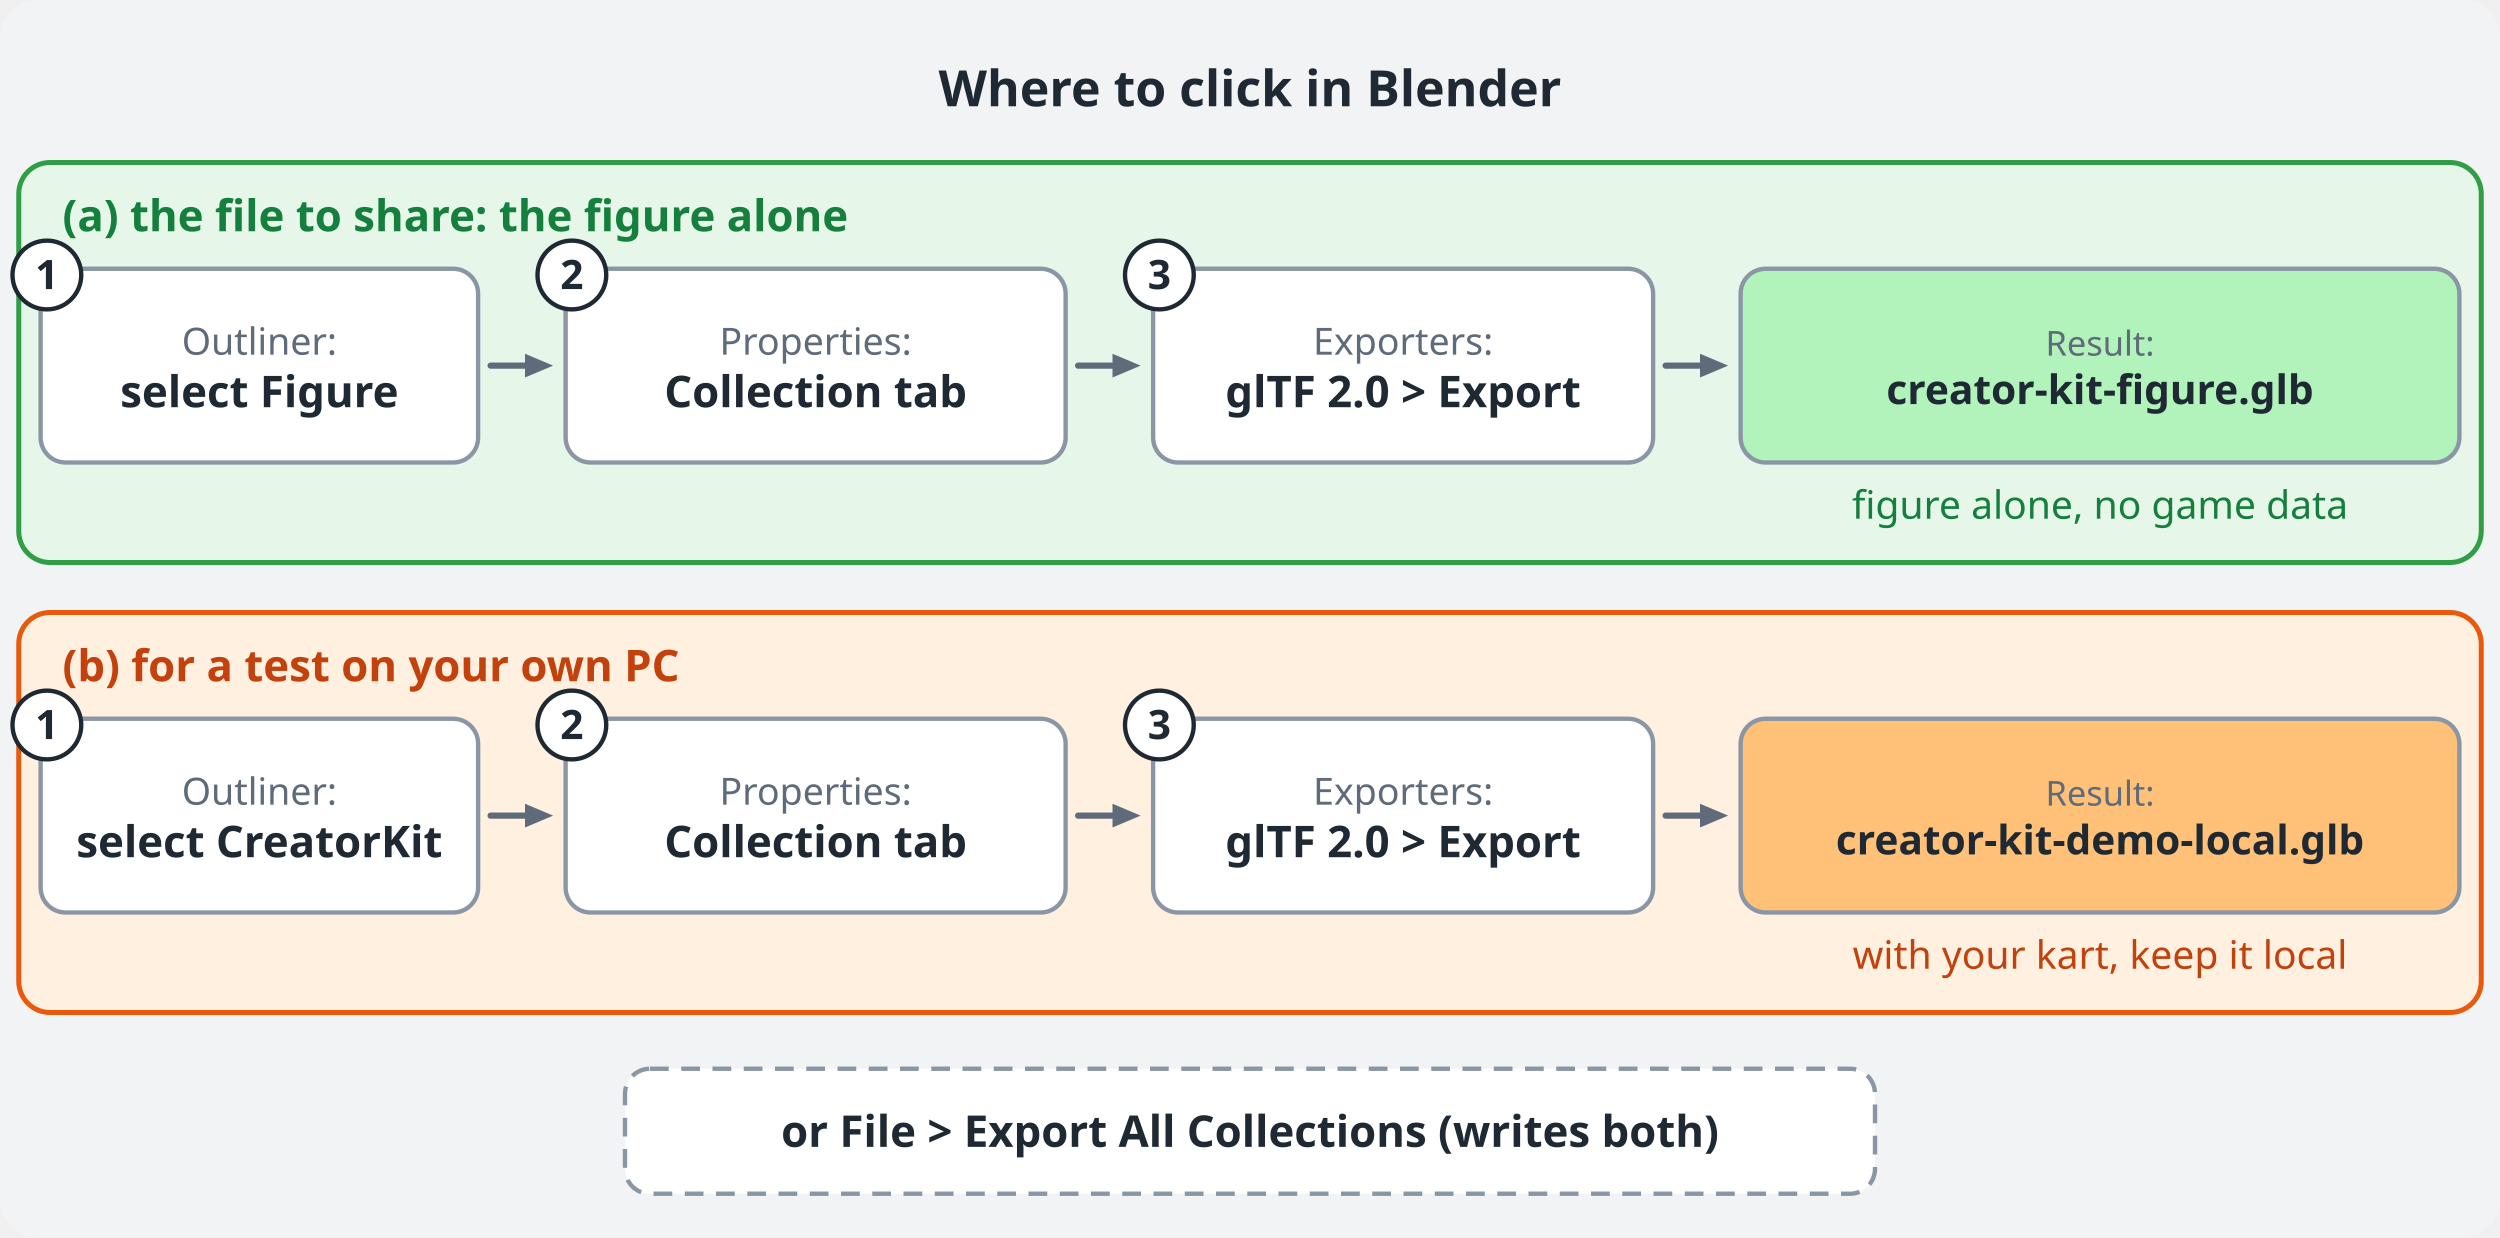
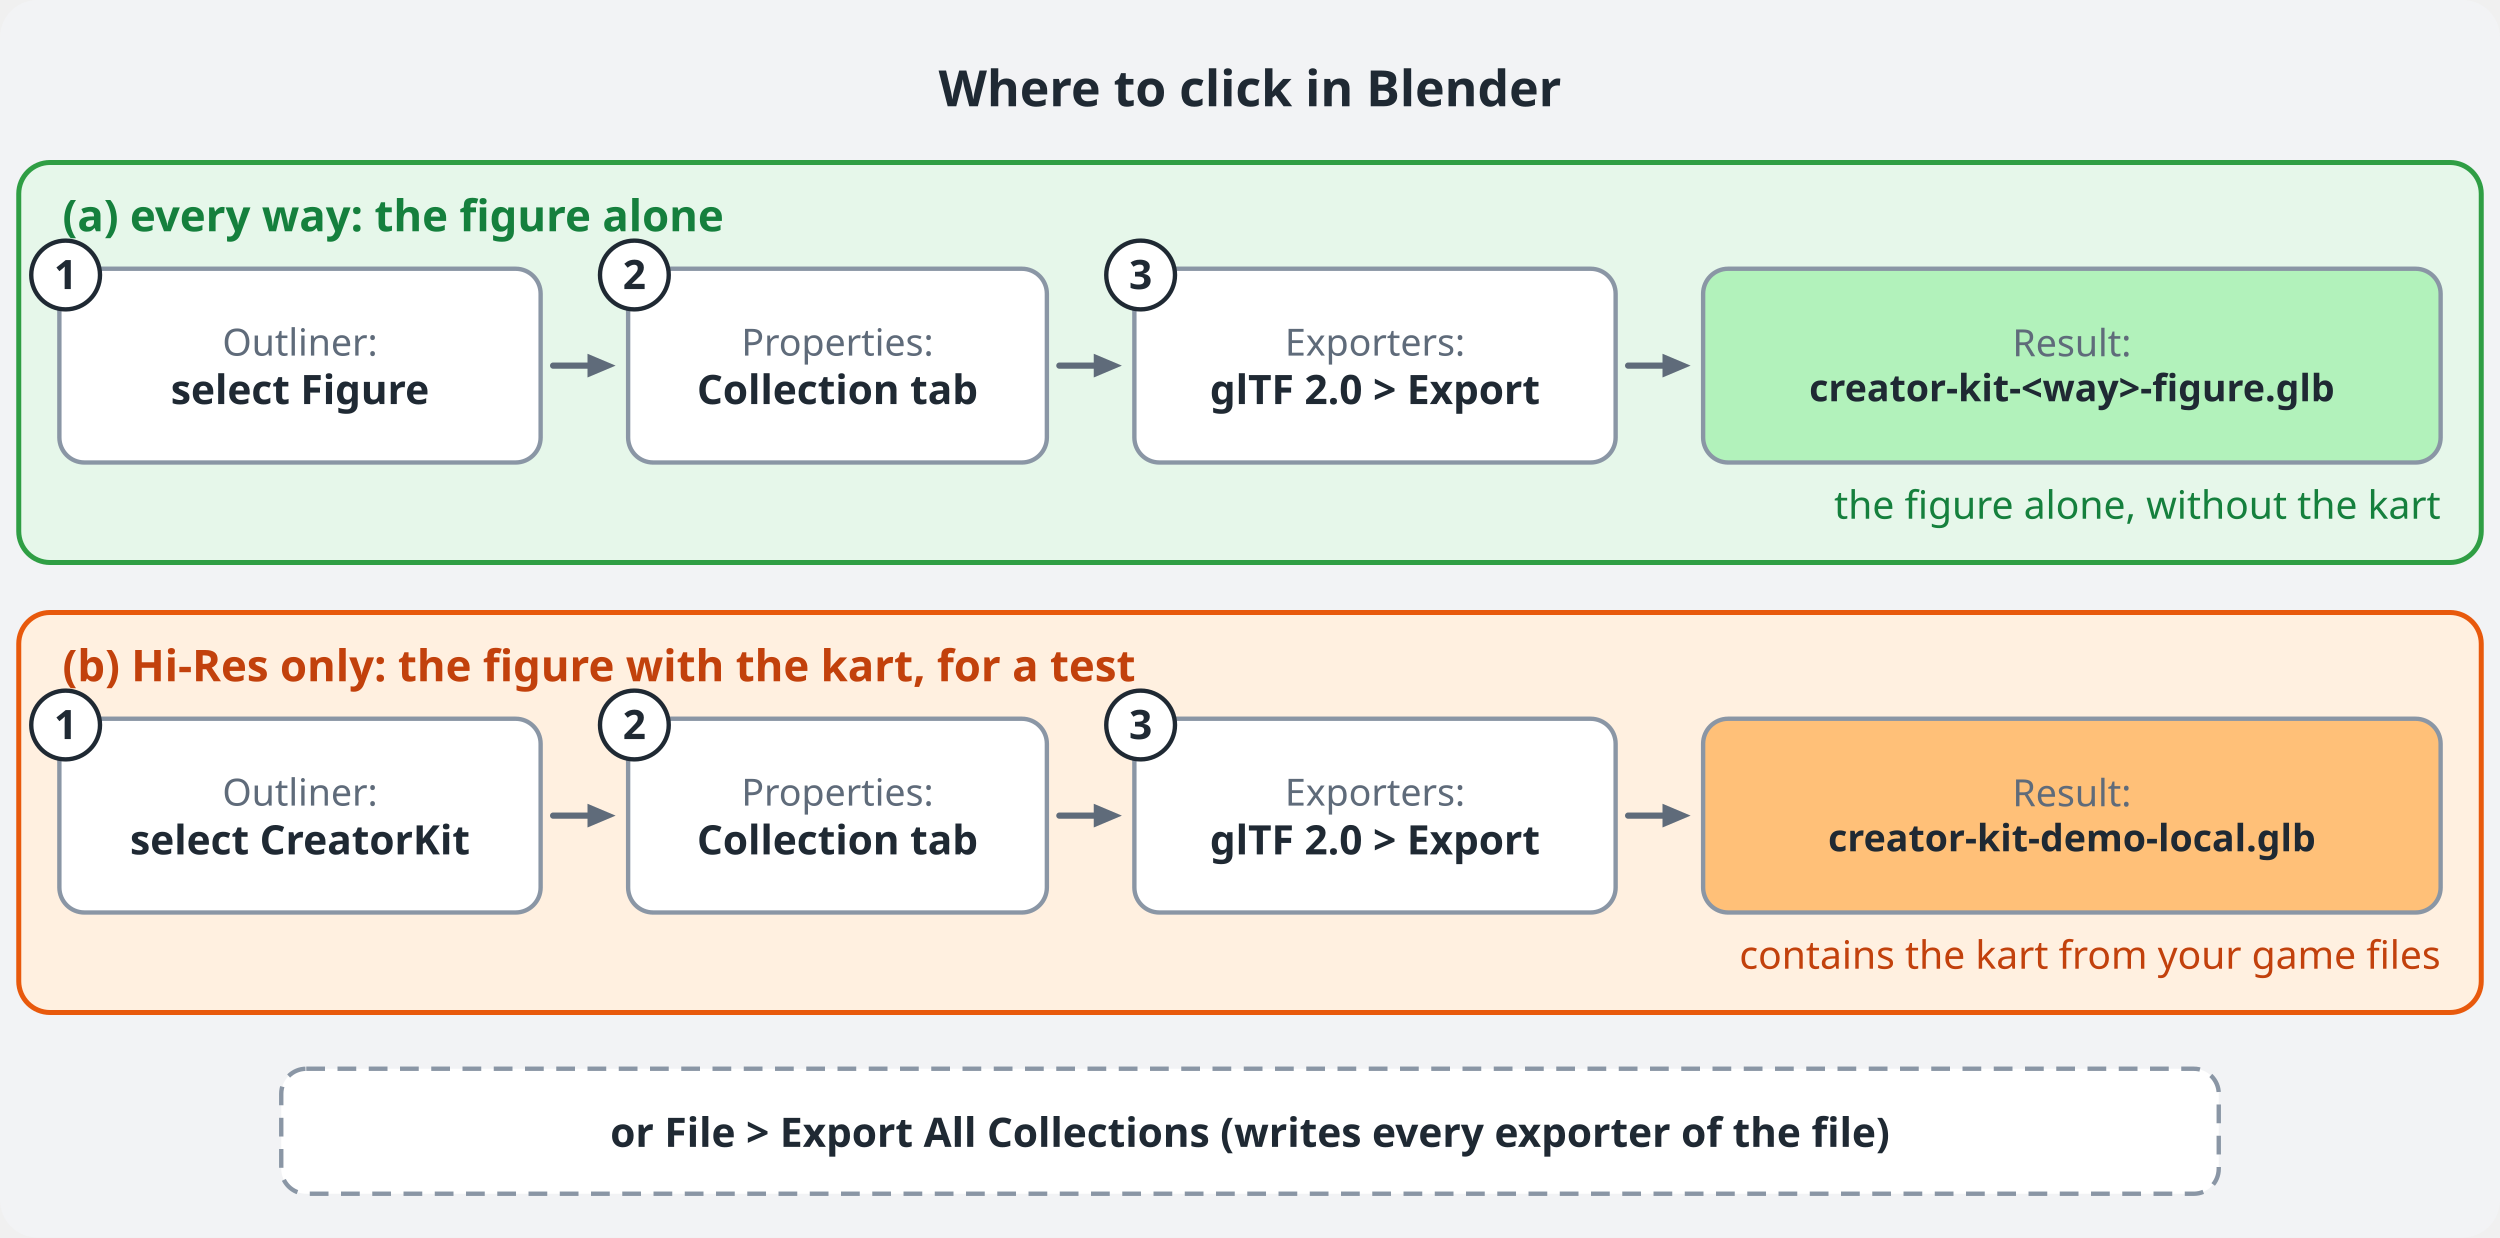
<svg xmlns="http://www.w3.org/2000/svg" viewBox="0 0 800 396" width="800" height="396" font-family="sans-serif">
  <rect width="800" height="396" rx="12" fill="#f2f3f5" />
  <text x="400" y="34" font-size="16" text-anchor="middle" font-weight="bold" fill="#1f2933">Where to click in Blender</text>
  <rect x="6" y="52" width="788" height="128" rx="10" fill="#e6f7ea" stroke="#2f9e44" stroke-width="1.6" />
-   <text x="20" y="74" font-size="14" font-weight="bold" fill="#15803d">(a) the file to share: the figure alone</text>
-   <rect x="13" y="86" width="140" height="62" rx="8" fill="#fff" stroke="#8a96a5" stroke-width="1.4" />
-   <text x="83" y="113.5" font-size="12" text-anchor="middle" fill="#5f6b7a">Outliner:</text>
-   <text x="83" y="130.3" font-size="14" text-anchor="middle" font-weight="bold" fill="#1f2933">select Figure</text>
-   <circle cx="15" cy="88" r="11" fill="#fff" stroke="#1f2933" stroke-width="1.4" />
-   <text x="15" y="92.5" font-size="13" text-anchor="middle" font-weight="bold" fill="#1f2933">1</text>
-   <rect x="181" y="86" width="160" height="62" rx="8" fill="#fff" stroke="#8a96a5" stroke-width="1.4" />
-   <text x="261" y="113.5" font-size="12" text-anchor="middle" fill="#5f6b7a">Properties:</text>
-   <text x="261" y="130.3" font-size="14" text-anchor="middle" font-weight="bold" fill="#1f2933">Collection tab</text>
-   <circle cx="183" cy="88" r="11" fill="#fff" stroke="#1f2933" stroke-width="1.4" />
-   <text x="183" y="92.5" font-size="13" text-anchor="middle" font-weight="bold" fill="#1f2933">2</text>
-   <rect x="369" y="86" width="160" height="62" rx="8" fill="#fff" stroke="#8a96a5" stroke-width="1.4" />
-   <text x="449" y="113.5" font-size="12" text-anchor="middle" fill="#5f6b7a">Exporters:</text>
-   <text x="449" y="130.3" font-size="14" text-anchor="middle" font-weight="bold" fill="#1f2933">glTF 2.0 &gt; Export</text>
-   <circle cx="371" cy="88" r="11" fill="#fff" stroke="#1f2933" stroke-width="1.4" />
-   <text x="371" y="92.5" font-size="13" text-anchor="middle" font-weight="bold" fill="#1f2933">3</text>
-   <rect x="557" y="86" width="230" height="62" rx="8" fill="#b2f2bb" stroke="#8a96a5" stroke-width="1.4" />
-   <text x="672" y="113.8" font-size="11" text-anchor="middle" fill="#5f6b7a">Result:</text>
-   <text x="672" y="129.3" font-size="13" text-anchor="middle" font-weight="bold" fill="#1f2933">creator-kit-figure.glb</text>
-   <path d="M157 117L169.8 117" fill="none" stroke="#5f6b7a" stroke-width="2" stroke-linejoin="round" stroke-linecap="round" />
-   <path d="M177 117L168 120.8L168 113.2z" fill="#5f6b7a" />
-   <path d="M345 117L357.8 117" fill="none" stroke="#5f6b7a" stroke-width="2" stroke-linejoin="round" stroke-linecap="round" />
-   <path d="M365 117L356 120.8L356 113.2z" fill="#5f6b7a" />
-   <path d="M533 117L545.8 117" fill="none" stroke="#5f6b7a" stroke-width="2" stroke-linejoin="round" stroke-linecap="round" />
-   <path d="M553 117L544 120.8L544 113.2z" fill="#5f6b7a" />
-   <text x="672" y="166" font-size="12.5" text-anchor="middle" fill="#15803d">figure alone, no game data</text>
+   <text x="20" y="74" font-size="14" font-weight="bold" fill="#15803d">(a) every way: the figure alone</text>
+   <rect x="19" y="86" width="154" height="62" rx="8" fill="#fff" stroke="#8a96a5" stroke-width="1.4" />
+   <text x="96" y="113.8" font-size="12" text-anchor="middle" fill="#5f6b7a">Outliner:</text>
+   <text x="96" y="129.3" font-size="13" text-anchor="middle" font-weight="bold" fill="#1f2933">select Figure</text>
+   <circle cx="21" cy="88" r="11" fill="#fff" stroke="#1f2933" stroke-width="1.4" />
+   <text x="21" y="92.5" font-size="13" text-anchor="middle" font-weight="bold" fill="#1f2933">1</text>
+   <rect x="201" y="86" width="134" height="62" rx="8" fill="#fff" stroke="#8a96a5" stroke-width="1.4" />
+   <text x="268" y="113.8" font-size="12" text-anchor="middle" fill="#5f6b7a">Properties:</text>
+   <text x="268" y="129.3" font-size="13" text-anchor="middle" font-weight="bold" fill="#1f2933">Collection tab</text>
+   <circle cx="203" cy="88" r="11" fill="#fff" stroke="#1f2933" stroke-width="1.4" />
+   <text x="203" y="92.5" font-size="13" text-anchor="middle" font-weight="bold" fill="#1f2933">2</text>
+   <rect x="363" y="86" width="154" height="62" rx="8" fill="#fff" stroke="#8a96a5" stroke-width="1.4" />
+   <text x="440" y="113.8" font-size="12" text-anchor="middle" fill="#5f6b7a">Exporters:</text>
+   <text x="440" y="129.3" font-size="13" text-anchor="middle" font-weight="bold" fill="#1f2933">glTF 2.0 &gt; Export</text>
+   <circle cx="365" cy="88" r="11" fill="#fff" stroke="#1f2933" stroke-width="1.4" />
+   <text x="365" y="92.5" font-size="13" text-anchor="middle" font-weight="bold" fill="#1f2933">3</text>
+   <rect x="545" y="86" width="236" height="62" rx="8" fill="#b2f2bb" stroke="#8a96a5" stroke-width="1.4" />
+   <text x="663" y="114" font-size="12" text-anchor="middle" fill="#5f6b7a">Result:</text>
+   <text x="663" y="128.4" font-size="12" text-anchor="middle" font-weight="bold" fill="#1f2933">creator-kit-&lt;way&gt;-figure.glb</text>
+   <path d="M177 117L189.8 117" fill="none" stroke="#5f6b7a" stroke-width="2" stroke-linejoin="round" stroke-linecap="round" />
+   <path d="M197 117L188 120.8L188 113.2z" fill="#5f6b7a" />
+   <path d="M339 117L351.8 117" fill="none" stroke="#5f6b7a" stroke-width="2" stroke-linejoin="round" stroke-linecap="round" />
+   <path d="M359 117L350 120.8L350 113.2z" fill="#5f6b7a" />
+   <path d="M521 117L533.8 117" fill="none" stroke="#5f6b7a" stroke-width="2" stroke-linejoin="round" stroke-linecap="round" />
+   <path d="M541 117L532 120.8L532 113.2z" fill="#5f6b7a" />
+   <text x="781" y="166" font-size="12.5" text-anchor="end" fill="#15803d">the figure alone, without the kart</text>
  <rect x="6" y="196" width="788" height="128" rx="10" fill="#fff0e0" stroke="#e8590c" stroke-width="1.6" />
-   <text x="20" y="218" font-size="14" font-weight="bold" fill="#c2410c">(b) for a test on your own PC</text>
-   <rect x="13" y="230" width="140" height="62" rx="8" fill="#fff" stroke="#8a96a5" stroke-width="1.4" />
-   <text x="83" y="257.5" font-size="12" text-anchor="middle" fill="#5f6b7a">Outliner:</text>
-   <text x="83" y="274.3" font-size="14" text-anchor="middle" font-weight="bold" fill="#1f2933">select CreatorKit</text>
-   <circle cx="15" cy="232" r="11" fill="#fff" stroke="#1f2933" stroke-width="1.4" />
-   <text x="15" y="236.5" font-size="13" text-anchor="middle" font-weight="bold" fill="#1f2933">1</text>
-   <rect x="181" y="230" width="160" height="62" rx="8" fill="#fff" stroke="#8a96a5" stroke-width="1.4" />
-   <text x="261" y="257.5" font-size="12" text-anchor="middle" fill="#5f6b7a">Properties:</text>
-   <text x="261" y="274.3" font-size="14" text-anchor="middle" font-weight="bold" fill="#1f2933">Collection tab</text>
-   <circle cx="183" cy="232" r="11" fill="#fff" stroke="#1f2933" stroke-width="1.4" />
-   <text x="183" y="236.5" font-size="13" text-anchor="middle" font-weight="bold" fill="#1f2933">2</text>
-   <rect x="369" y="230" width="160" height="62" rx="8" fill="#fff" stroke="#8a96a5" stroke-width="1.4" />
-   <text x="449" y="257.5" font-size="12" text-anchor="middle" fill="#5f6b7a">Exporters:</text>
-   <text x="449" y="274.3" font-size="14" text-anchor="middle" font-weight="bold" fill="#1f2933">glTF 2.0 &gt; Export</text>
-   <circle cx="371" cy="232" r="11" fill="#fff" stroke="#1f2933" stroke-width="1.4" />
-   <text x="371" y="236.5" font-size="13" text-anchor="middle" font-weight="bold" fill="#1f2933">3</text>
-   <rect x="557" y="230" width="230" height="62" rx="8" fill="#ffc078" stroke="#8a96a5" stroke-width="1.4" />
-   <text x="672" y="257.8" font-size="11" text-anchor="middle" fill="#5f6b7a">Result:</text>
-   <text x="672" y="273.4" font-size="13" text-anchor="middle" font-weight="bold" fill="#1f2933">creator-kit-demo-local.glb</text>
-   <path d="M157 261L169.8 261" fill="none" stroke="#5f6b7a" stroke-width="2" stroke-linejoin="round" stroke-linecap="round" />
-   <path d="M177 261L168 264.8L168 257.2z" fill="#5f6b7a" />
-   <path d="M345 261L357.8 261" fill="none" stroke="#5f6b7a" stroke-width="2" stroke-linejoin="round" stroke-linecap="round" />
-   <path d="M365 261L356 264.8L356 257.2z" fill="#5f6b7a" />
-   <path d="M533 261L545.8 261" fill="none" stroke="#5f6b7a" stroke-width="2" stroke-linejoin="round" stroke-linecap="round" />
-   <path d="M553 261L544 264.8L544 257.2z" fill="#5f6b7a" />
-   <text x="672" y="310" font-size="12.5" text-anchor="middle" fill="#c2410c">with your kart, keep it local</text>
-   <rect x="200" y="342" width="400" height="40" rx="8" fill="#fff" stroke="#8a96a5" stroke-width="1.4" stroke-dasharray="6 4" />
-   <text x="400" y="367" font-size="14" text-anchor="middle" font-weight="bold" fill="#1f2933">or  File &gt; Export All Collections (writes both)</text>
+   <text x="20" y="218" font-size="14" font-weight="bold" fill="#c2410c">(b) Hi-Res only: the figure with the kart, for a test</text>
+   <rect x="19" y="230" width="154" height="62" rx="8" fill="#fff" stroke="#8a96a5" stroke-width="1.4" />
+   <text x="96" y="257.8" font-size="12" text-anchor="middle" fill="#5f6b7a">Outliner:</text>
+   <text x="96" y="273.4" font-size="13" text-anchor="middle" font-weight="bold" fill="#1f2933">select CreatorKit</text>
+   <circle cx="21" cy="232" r="11" fill="#fff" stroke="#1f2933" stroke-width="1.4" />
+   <text x="21" y="236.5" font-size="13" text-anchor="middle" font-weight="bold" fill="#1f2933">1</text>
+   <rect x="201" y="230" width="134" height="62" rx="8" fill="#fff" stroke="#8a96a5" stroke-width="1.4" />
+   <text x="268" y="257.8" font-size="12" text-anchor="middle" fill="#5f6b7a">Properties:</text>
+   <text x="268" y="273.4" font-size="13" text-anchor="middle" font-weight="bold" fill="#1f2933">Collection tab</text>
+   <circle cx="203" cy="232" r="11" fill="#fff" stroke="#1f2933" stroke-width="1.4" />
+   <text x="203" y="236.5" font-size="13" text-anchor="middle" font-weight="bold" fill="#1f2933">2</text>
+   <rect x="363" y="230" width="154" height="62" rx="8" fill="#fff" stroke="#8a96a5" stroke-width="1.4" />
+   <text x="440" y="257.8" font-size="12" text-anchor="middle" fill="#5f6b7a">Exporters:</text>
+   <text x="440" y="273.4" font-size="13" text-anchor="middle" font-weight="bold" fill="#1f2933">glTF 2.0 &gt; Export</text>
+   <circle cx="365" cy="232" r="11" fill="#fff" stroke="#1f2933" stroke-width="1.4" />
+   <text x="365" y="236.5" font-size="13" text-anchor="middle" font-weight="bold" fill="#1f2933">3</text>
+   <rect x="545" y="230" width="236" height="62" rx="8" fill="#ffc078" stroke="#8a96a5" stroke-width="1.4" />
+   <text x="663" y="258" font-size="12" text-anchor="middle" fill="#5f6b7a">Result:</text>
+   <text x="663" y="272.4" font-size="12" text-anchor="middle" font-weight="bold" fill="#1f2933">creator-kit-demo-local.glb</text>
+   <path d="M177 261L189.8 261" fill="none" stroke="#5f6b7a" stroke-width="2" stroke-linejoin="round" stroke-linecap="round" />
+   <path d="M197 261L188 264.8L188 257.2z" fill="#5f6b7a" />
+   <path d="M339 261L351.8 261" fill="none" stroke="#5f6b7a" stroke-width="2" stroke-linejoin="round" stroke-linecap="round" />
+   <path d="M359 261L350 264.8L350 257.2z" fill="#5f6b7a" />
+   <path d="M521 261L533.8 261" fill="none" stroke="#5f6b7a" stroke-width="2" stroke-linejoin="round" stroke-linecap="round" />
+   <path d="M541 261L532 264.8L532 257.2z" fill="#5f6b7a" />
+   <text x="781" y="310" font-size="12.5" text-anchor="end" fill="#c2410c">contains the kart from your game files</text>
+   <rect x="90" y="342" width="620" height="40" rx="8" fill="#fff" stroke="#8a96a5" stroke-width="1.4" stroke-dasharray="6 4" />
+   <text x="400" y="367" font-size="13" text-anchor="middle" font-weight="bold" fill="#1f2933">or  File &gt; Export All Collections (writes every exporter of the file)</text>
</svg>
